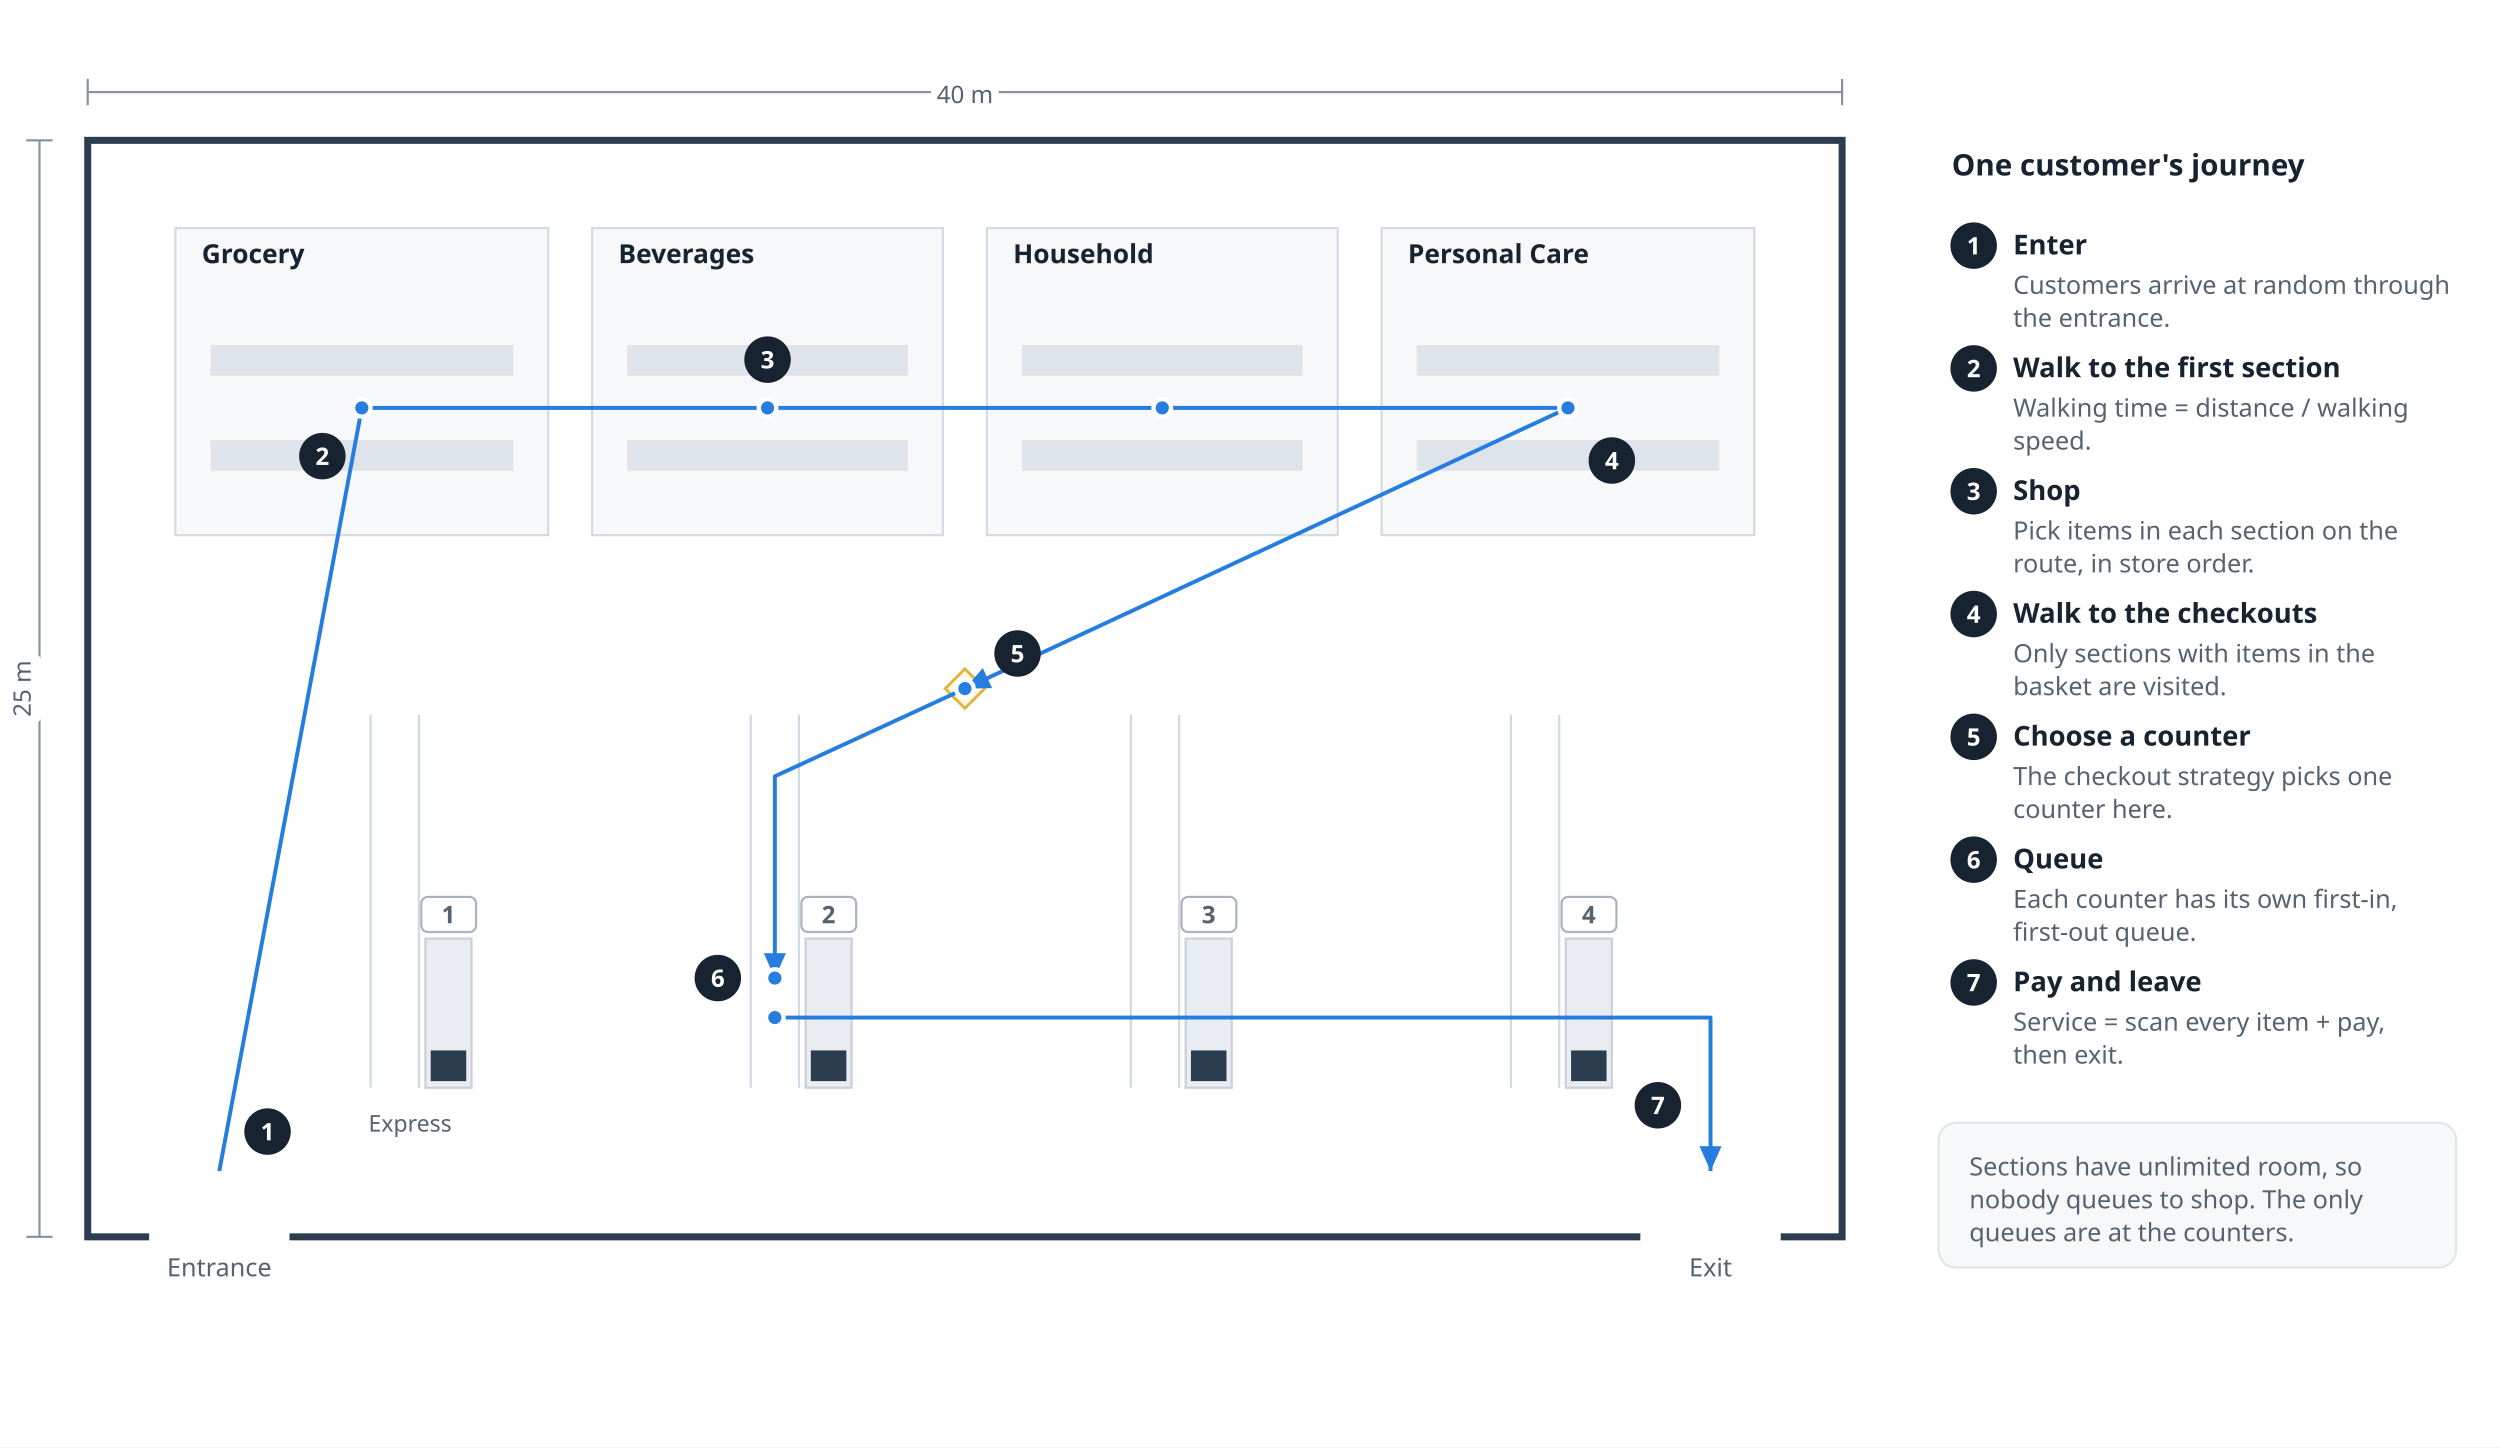
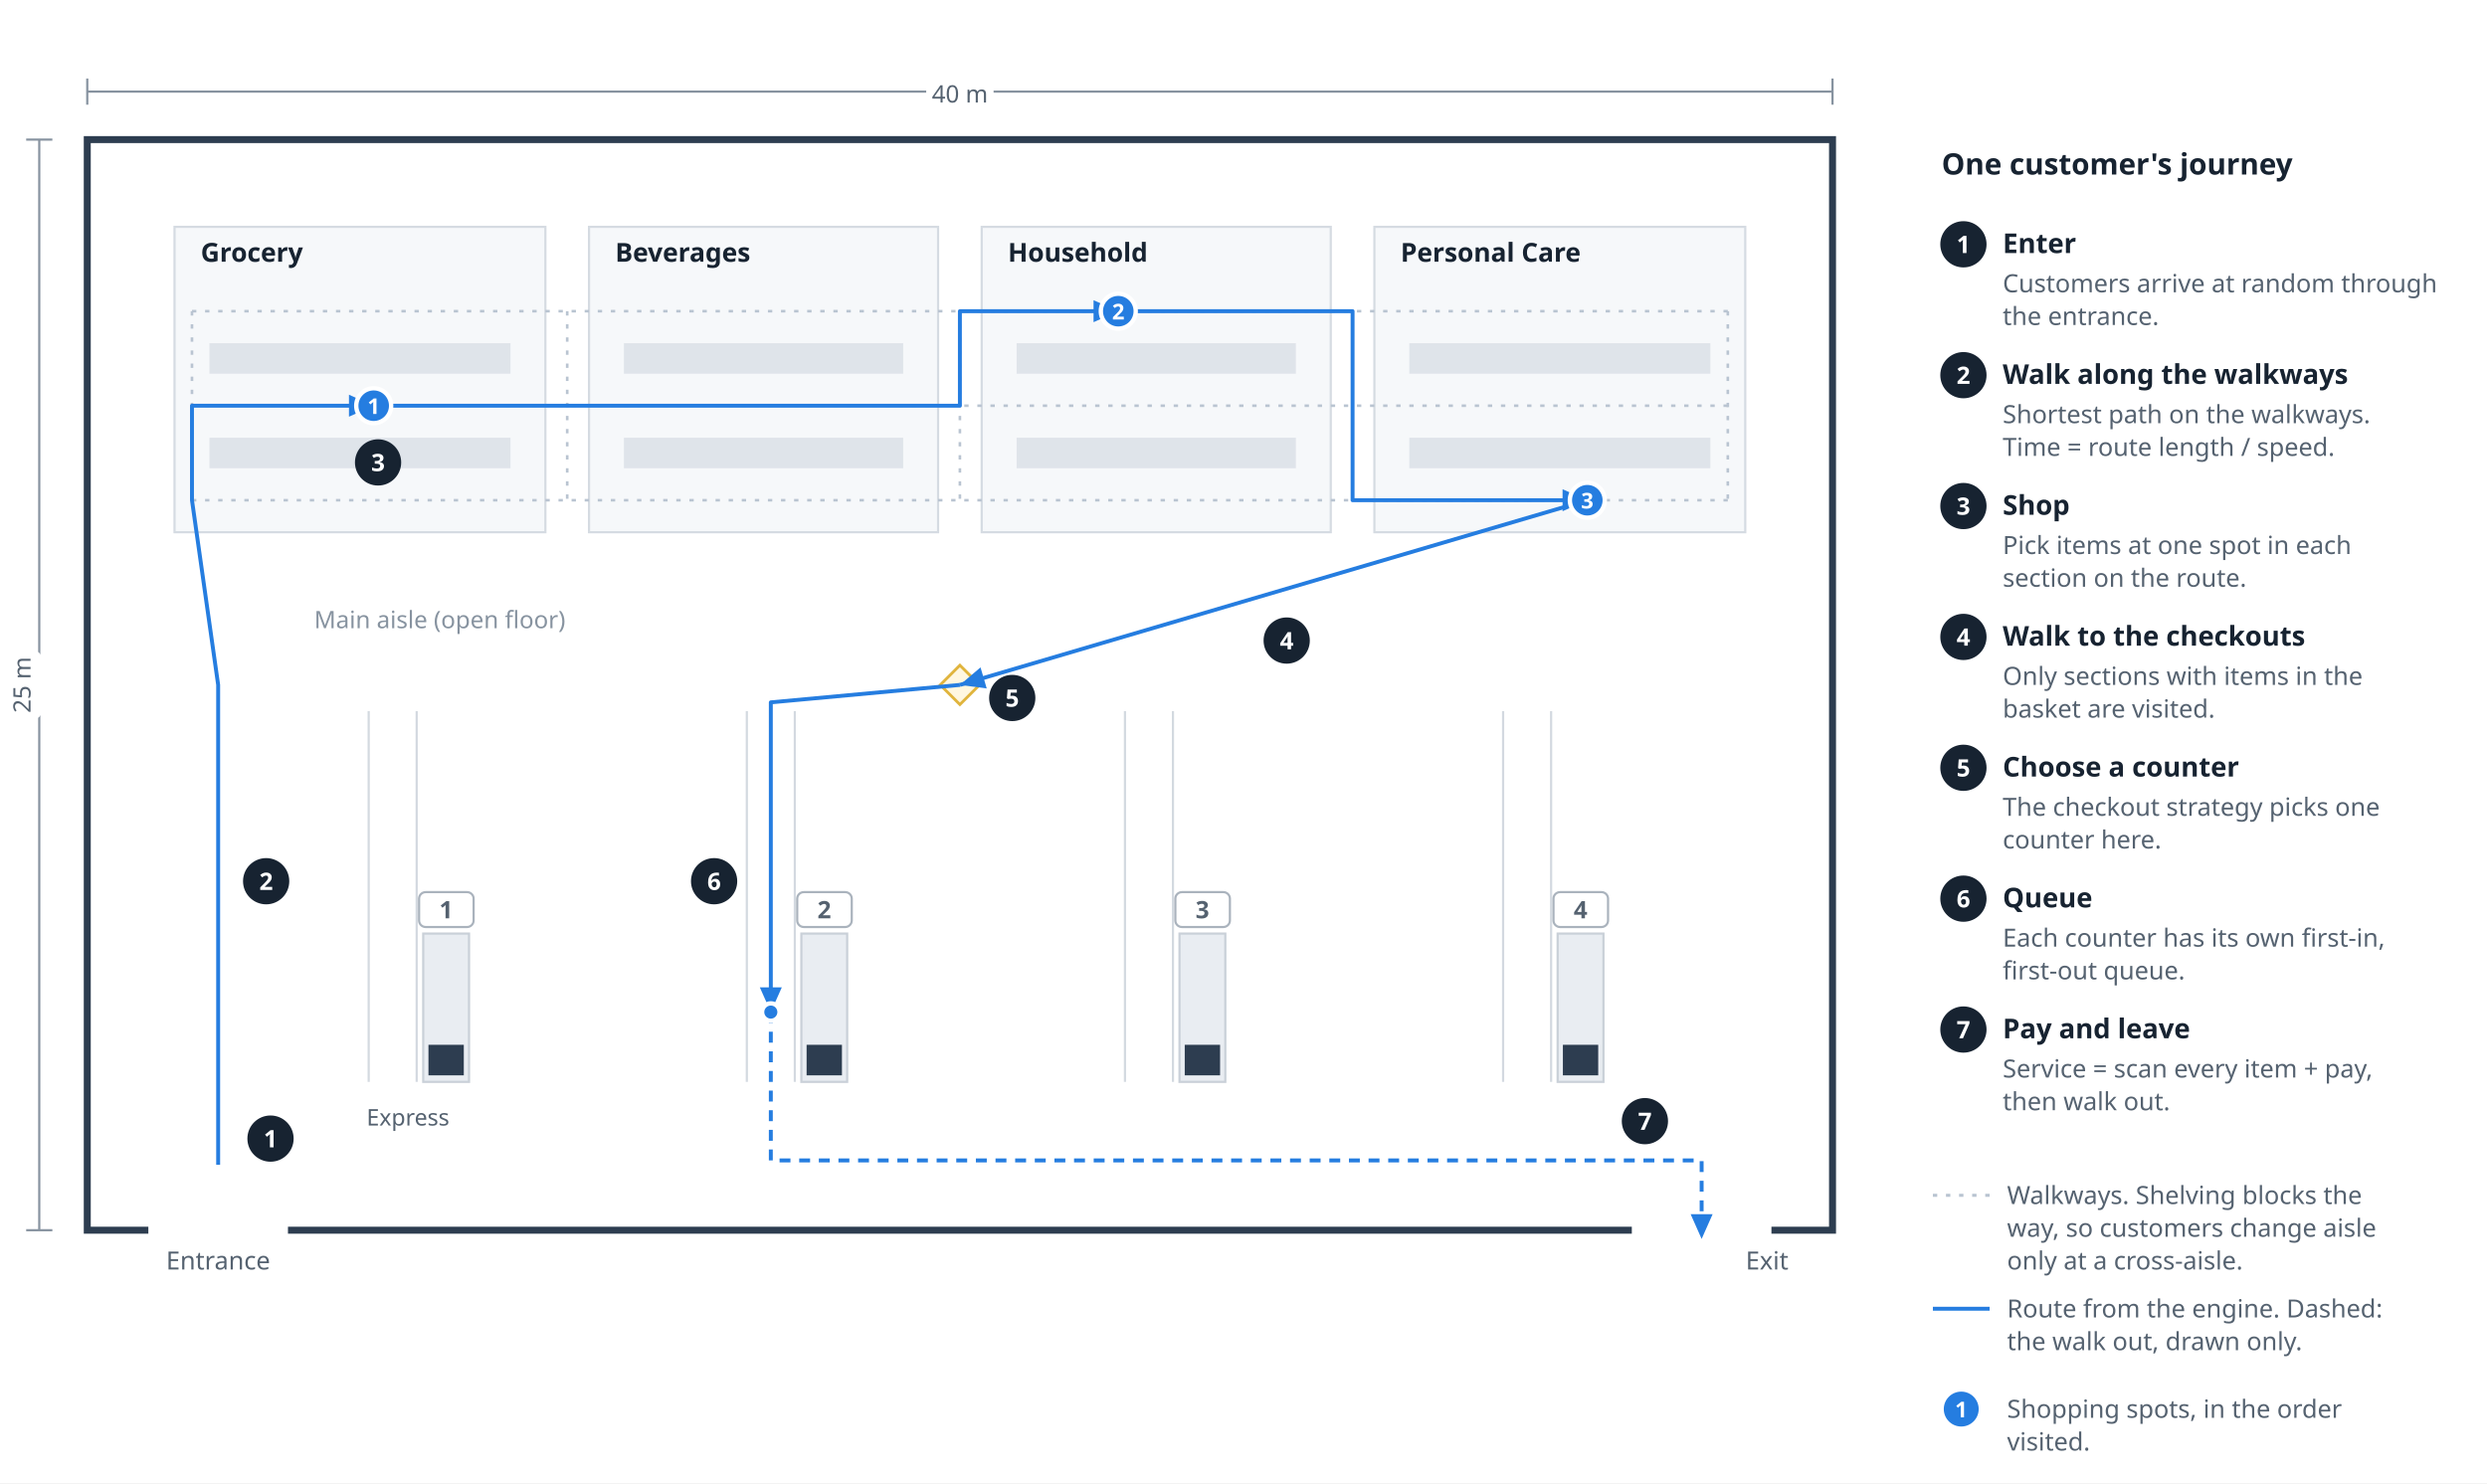
- <svg xmlns="http://www.w3.org/2000/svg" viewBox="0 0 1140 660" width="1140" height="660" role="img" aria-labelledby="store-layout-and-customer-route-t store-layout-and-customer-route-d" font-family="&quot;IBM Plex Sans&quot;, &quot;Segoe UI&quot;, system-ui, -apple-system, sans-serif">
+ <svg xmlns="http://www.w3.org/2000/svg" viewBox="0 0 1140 680" width="1140" height="680" role="img" aria-labelledby="store-layout-and-customer-route-t store-layout-and-customer-route-d" font-family="&quot;IBM Plex Sans&quot;, &quot;Segoe UI&quot;, system-ui, -apple-system, sans-serif">
  <defs>
    <marker id="arrow" viewBox="0 0 10 10" refX="9" refY="5" markerWidth="7" markerHeight="7" orient="auto-start-reverse">
      <path d="M0,1 L9,5 L0,9 z" fill="#5d6b7a" />
    </marker>
    <marker id="arrow-strong" viewBox="0 0 10 10" refX="9" refY="5" markerWidth="7" markerHeight="7" orient="auto-start-reverse">
      <path d="M0,1 L9,5 L0,9 z" fill="#172331" />
    </marker>
    <marker id="arrow-accent" viewBox="0 0 10 10" refX="9" refY="5" markerWidth="7" markerHeight="7" orient="auto-start-reverse">
      <path d="M0,1 L9,5 L0,9 z" fill="#257de0" />
    </marker>
  </defs>
-   <rect x="0" y="0" width="1140" height="660" fill="#ffffff" />
+   <rect x="0" y="0" width="1140" height="680" fill="#ffffff" />
  <line x1="40" x2="840" y1="42" y2="42" stroke="#8793a0" />
  <line x1="40" x2="40" y1="36" y2="48" stroke="#8793a0" />
  <line x1="840" x2="840" y1="36" y2="48" stroke="#8793a0" />
  <g>
    <rect x="424.56" y="36" width="30.88" height="16" rx="3" fill="#ffffff" />
    <text x="440" y="47" font-size="11" fill="#556270" text-anchor="middle" font-weight="400">40 m</text>
  </g>
  <line x1="18" x2="18" y1="64" y2="564" stroke="#8793a0" />
  <line x1="12" x2="24" y1="64" y2="64" stroke="#8793a0" />
  <line x1="12" x2="24" y1="564" y2="564" stroke="#8793a0" />
  <g transform="translate(13,314) rotate(-90)">
    <g>
      <rect x="-15.44" y="-10" width="30.88" height="16" rx="3" fill="#ffffff" />
      <text x="0" y="1" font-size="11" fill="#556270" text-anchor="middle" font-weight="400">25 m</text>
    </g>
  </g>
  <rect x="40" y="64" width="800" height="500" fill="#ffffff" />
  <g>
    <rect x="80" y="104" width="170" height="140" fill="#f6f8fa" stroke="#d5dbe2" />
    <rect x="96" y="157.333" width="138" height="14" fill="#dfe4ea" />
    <rect x="96" y="200.667" width="138" height="14" fill="#dfe4ea" />
    <text x="92" y="120" font-size="12" font-weight="600" fill="#172331" text-anchor="start">Grocery</text>
  </g>
  <g>
    <rect x="270" y="104" width="160" height="140" fill="#f6f8fa" stroke="#d5dbe2" />
    <rect x="286" y="157.333" width="128" height="14" fill="#dfe4ea" />
    <rect x="286" y="200.667" width="128" height="14" fill="#dfe4ea" />
    <text x="282" y="120" font-size="12" font-weight="600" fill="#172331" text-anchor="start">Beverages</text>
  </g>
  <g>
    <rect x="450" y="104" width="160" height="140" fill="#f6f8fa" stroke="#d5dbe2" />
    <rect x="466" y="157.333" width="128" height="14" fill="#dfe4ea" />
    <rect x="466" y="200.667" width="128" height="14" fill="#dfe4ea" />
    <text x="462" y="120" font-size="12" font-weight="600" fill="#172331" text-anchor="start">Household</text>
  </g>
  <g>
    <rect x="630" y="104" width="170" height="140" fill="#f6f8fa" stroke="#d5dbe2" />
    <rect x="646" y="157.333" width="138" height="14" fill="#dfe4ea" />
    <rect x="646" y="200.667" width="138" height="14" fill="#dfe4ea" />
    <text x="642" y="120" font-size="12" font-weight="600" fill="#172331" text-anchor="start">Personal Care</text>
  </g>
+   <g stroke="#b9c4d1" stroke-width="1.2" stroke-dasharray="2 4" fill="none">
+     <line x1="88" x2="792" y1="142.667" y2="142.667" />
+     <line x1="88" x2="792" y1="186" y2="186" />
+     <line x1="88" x2="792" y1="229.333" y2="229.333" />
+     <line x1="88" x2="88" y1="142.667" y2="229.333" />
+     <line x1="260" x2="260" y1="142.667" y2="229.333" />
+     <line x1="440" x2="440" y1="142.667" y2="229.333" />
+     <line x1="620" x2="620" y1="142.667" y2="229.333" />
+     <line x1="792" x2="792" y1="142.667" y2="229.333" />
+     <line x1="100" x2="100" y1="534" y2="314" />
+   </g>
+   <text x="144" y="288" font-size="11" font-weight="400" fill="#8793a0" text-anchor="start">Main aisle (open floor)</text>
  <g>
    <line x1="169" x2="169" y1="326" y2="496" stroke="#d3d9e0" />
    <line x1="191" x2="191" y1="326" y2="496" stroke="#d3d9e0" />
    <rect x="194" y="428" width="21" height="68" fill="#e9edf2" stroke="#c9d0d8" />
    <rect x="196.4" y="479" width="16.2" height="14" fill="#2d3d50" />
    <rect x="192.1" y="409" width="25" height="16" rx="3" fill="#ffffff" stroke="#aab3bd" />
    <text x="204.5" y="421" font-size="11" font-weight="600" fill="#556270" text-anchor="middle">1</text>
    <text x="187" y="516" font-size="10.5" font-weight="400" fill="#556270" text-anchor="middle">Express</text>
  </g>
  <g>
    <line x1="342.333" x2="342.333" y1="326" y2="496" stroke="#d3d9e0" />
    <line x1="364.333" x2="364.333" y1="326" y2="496" stroke="#d3d9e0" />
    <rect x="367.333" y="428" width="21" height="68" fill="#e9edf2" stroke="#c9d0d8" />
    <rect x="369.733" y="479" width="16.2" height="14" fill="#2d3d50" />
    <rect x="365.433" y="409" width="25" height="16" rx="3" fill="#ffffff" stroke="#aab3bd" />
    <text x="377.833" y="421" font-size="11" font-weight="600" fill="#556270" text-anchor="middle">2</text>
  </g>
  <g>
    <line x1="515.667" x2="515.667" y1="326" y2="496" stroke="#d3d9e0" />
    <line x1="537.667" x2="537.667" y1="326" y2="496" stroke="#d3d9e0" />
    <rect x="540.667" y="428" width="21" height="68" fill="#e9edf2" stroke="#c9d0d8" />
    <rect x="543.067" y="479" width="16.2" height="14" fill="#2d3d50" />
    <rect x="538.767" y="409" width="25" height="16" rx="3" fill="#ffffff" stroke="#aab3bd" />
    <text x="551.167" y="421" font-size="11" font-weight="600" fill="#556270" text-anchor="middle">3</text>
  </g>
  <g>
    <line x1="689" x2="689" y1="326" y2="496" stroke="#d3d9e0" />
    <line x1="711" x2="711" y1="326" y2="496" stroke="#d3d9e0" />
    <rect x="714" y="428" width="21" height="68" fill="#e9edf2" stroke="#c9d0d8" />
    <rect x="716.4" y="479" width="16.2" height="14" fill="#2d3d50" />
    <rect x="712.1" y="409" width="25" height="16" rx="3" fill="#ffffff" stroke="#aab3bd" />
    <text x="724.5" y="421" font-size="11" font-weight="600" fill="#556270" text-anchor="middle">4</text>
  </g>
  <path d="M68,564H40V64H840V564H812M748,564H132" fill="none" stroke="#2d3d50" stroke-width="3.2" />
  <text x="100" y="582" font-size="11.5" font-weight="400" fill="#556270" text-anchor="middle">Entrance</text>
-   <text x="780" y="582" font-size="11.5" font-weight="400" fill="#556270" text-anchor="middle">Exit</text>
+   <text x="810" y="582" font-size="11.5" font-weight="400" fill="#556270" text-anchor="middle">Exit</text>
  <path d="M440,305l9,9l-9,9l-9,-9z" fill="#fff7e0" stroke="#e0b43c" stroke-width="1.3" />
  <g>
-     <path d="M100,534 L165,186 L350,186 L530,186 L715,186 L440,314" fill="none" stroke="#257de0" stroke-width="1.8" marker-end="url(#arrow-accent)" stroke-linejoin="round" />
-   </g>
-   <g>
-     <path d="M440,314 L353.333,354 L353.333,446" fill="none" stroke="#257de0" stroke-width="1.8" marker-end="url(#arrow-accent)" stroke-linejoin="round" />
-   </g>
-   <g>
-     <path d="M353.333,464 L780,464 L780,534" fill="none" stroke="#257de0" stroke-width="1.8" marker-end="url(#arrow-accent)" stroke-linejoin="round" />
-   </g>
-   <circle cx="165" cy="186" r="4" fill="#257de0" stroke="#ffffff" stroke-width="2" />
-   <circle cx="350" cy="186" r="4" fill="#257de0" stroke="#ffffff" stroke-width="2" />
-   <circle cx="530" cy="186" r="4" fill="#257de0" stroke="#ffffff" stroke-width="2" />
-   <circle cx="715" cy="186" r="4" fill="#257de0" stroke="#ffffff" stroke-width="2" />
-   <circle cx="440" cy="314" r="4" fill="#257de0" stroke="#ffffff" stroke-width="2" />
-   <circle cx="353.333" cy="446" r="4" fill="#257de0" stroke="#ffffff" stroke-width="2" />
+     <path d="M100,534 L100,314 L88,229.333 L88,186 L171.3,186" fill="none" stroke="#257de0" stroke-width="1.8" marker-end="url(#arrow-accent)" stroke-linejoin="round" />
+   </g>
+   <g>
+     <path d="M171.3,186 L440,186 L440,142.667 L512.6,142.667" fill="none" stroke="#257de0" stroke-width="1.8" marker-end="url(#arrow-accent)" stroke-linejoin="round" />
+   </g>
+   <g>
+     <path d="M512.6,142.667 L620,142.667 L620,229.333 L727.6,229.333" fill="none" stroke="#257de0" stroke-width="1.8" marker-end="url(#arrow-accent)" stroke-linejoin="round" />
+   </g>
+   <g>
+     <path d="M727.6,229.333 L440,314" fill="none" stroke="#257de0" stroke-width="1.8" marker-end="url(#arrow-accent)" stroke-linejoin="round" />
+   </g>
+   <g>
+     <path d="M440,314 L353.333,322 L353.333,464" fill="none" stroke="#257de0" stroke-width="1.8" marker-end="url(#arrow-accent)" stroke-linejoin="round" />
+   </g>
+   <g>
+     <path d="M353.333,464 L353.333,532 L780,532 L780,568" fill="none" stroke="#257de0" stroke-width="1.8" stroke-dasharray="5 4" marker-end="url(#arrow-accent)" stroke-linejoin="round" />
+   </g>
+   <g>
+     <circle cx="171.3" cy="186" r="8" fill="#257de0" stroke="#ffffff" stroke-width="2" />
+     <text x="171.3" y="189.8" font-size="10" font-weight="600" fill="#ffffff" text-anchor="middle">1</text>
+   </g>
+   <g>
+     <circle cx="512.6" cy="142.667" r="8" fill="#257de0" stroke="#ffffff" stroke-width="2" />
+     <text x="512.6" y="146.467" font-size="10" font-weight="600" fill="#ffffff" text-anchor="middle">2</text>
+   </g>
+   <g>
+     <circle cx="727.6" cy="229.333" r="8" fill="#257de0" stroke="#ffffff" stroke-width="2" />
+     <text x="727.6" y="233.133" font-size="10" font-weight="600" fill="#ffffff" text-anchor="middle">3</text>
+   </g>
  <circle cx="353.333" cy="464" r="4" fill="#257de0" stroke="#ffffff" stroke-width="2" />
  <g>
-     <circle cx="122" cy="516" r="10" fill="#172331" stroke="#172331" stroke-width="1.2" />
-     <text x="122" y="520" font-size="11" font-weight="600" fill="#ffffff" text-anchor="middle">1</text>
-   </g>
-   <g>
-     <circle cx="147" cy="208" r="10" fill="#172331" stroke="#172331" stroke-width="1.2" />
-     <text x="147" y="212" font-size="11" font-weight="600" fill="#ffffff" text-anchor="middle">2</text>
-   </g>
-   <g>
-     <circle cx="350" cy="164" r="10" fill="#172331" stroke="#172331" stroke-width="1.2" />
-     <text x="350" y="168" font-size="11" font-weight="600" fill="#ffffff" text-anchor="middle">3</text>
-   </g>
-   <g>
-     <circle cx="735" cy="210" r="10" fill="#172331" stroke="#172331" stroke-width="1.2" />
-     <text x="735" y="214" font-size="11" font-weight="600" fill="#ffffff" text-anchor="middle">4</text>
-   </g>
-   <g>
-     <circle cx="464" cy="298" r="10" fill="#172331" stroke="#172331" stroke-width="1.2" />
-     <text x="464" y="302" font-size="11" font-weight="600" fill="#ffffff" text-anchor="middle">5</text>
-   </g>
-   <g>
-     <circle cx="327.333" cy="446" r="10" fill="#172331" stroke="#172331" stroke-width="1.2" />
-     <text x="327.333" y="450" font-size="11" font-weight="600" fill="#ffffff" text-anchor="middle">6</text>
-   </g>
-   <g>
-     <circle cx="756" cy="504" r="10" fill="#172331" stroke="#172331" stroke-width="1.2" />
-     <text x="756" y="508" font-size="11" font-weight="600" fill="#ffffff" text-anchor="middle">7</text>
+     <circle cx="124" cy="522" r="10" fill="#172331" stroke="#172331" stroke-width="1.2" />
+     <text x="124" y="526" font-size="11" font-weight="600" fill="#ffffff" text-anchor="middle">1</text>
+   </g>
+   <g>
+     <circle cx="122" cy="404" r="10" fill="#172331" stroke="#172331" stroke-width="1.2" />
+     <text x="122" y="408" font-size="11" font-weight="600" fill="#ffffff" text-anchor="middle">2</text>
+   </g>
+   <g>
+     <circle cx="173.3" cy="212" r="10" fill="#172331" stroke="#172331" stroke-width="1.2" />
+     <text x="173.3" y="216" font-size="11" font-weight="600" fill="#ffffff" text-anchor="middle">3</text>
+   </g>
+   <g>
+     <circle cx="589.8" cy="293.667" r="10" fill="#172331" stroke="#172331" stroke-width="1.2" />
+     <text x="589.8" y="297.667" font-size="11" font-weight="600" fill="#ffffff" text-anchor="middle">4</text>
+   </g>
+   <g>
+     <circle cx="464" cy="320" r="10" fill="#172331" stroke="#172331" stroke-width="1.2" />
+     <text x="464" y="324" font-size="11" font-weight="600" fill="#ffffff" text-anchor="middle">5</text>
+   </g>
+   <g>
+     <circle cx="327.333" cy="404" r="10" fill="#172331" stroke="#172331" stroke-width="1.2" />
+     <text x="327.333" y="408" font-size="11" font-weight="600" fill="#ffffff" text-anchor="middle">6</text>
+   </g>
+   <g>
+     <circle cx="754" cy="514" r="10" fill="#172331" stroke="#172331" stroke-width="1.2" />
+     <text x="754" y="518" font-size="11" font-weight="600" fill="#ffffff" text-anchor="middle">7</text>
  </g>
  <text x="890" y="80" font-size="13.5" font-weight="600" fill="#172331" text-anchor="start">One customer's journey</text>
  <g>
    <g>
      <circle cx="900" cy="112" r="10" fill="#172331" stroke="#172331" stroke-width="1.2" />
      <text x="900" y="116" font-size="11" font-weight="600" fill="#ffffff" text-anchor="middle">1</text>
    </g>
    <text x="918" y="116" font-size="12.5" font-weight="600" fill="#172331" text-anchor="start">Enter</text>
    <text x="918" y="134" font-size="11.5" fill="#556270" font-weight="400" text-anchor="start">
      <tspan x="918" dy="0">Customers arrive at random through</tspan>
      <tspan x="918" dy="15">the entrance.</tspan>
    </text>
  </g>
  <g>
    <g>
-       <circle cx="900" cy="168" r="10" fill="#172331" stroke="#172331" stroke-width="1.2" />
-       <text x="900" y="172" font-size="11" font-weight="600" fill="#ffffff" text-anchor="middle">2</text>
-     </g>
-     <text x="918" y="172" font-size="12.5" font-weight="600" fill="#172331" text-anchor="start">Walk to the first section</text>
-     <text x="918" y="190" font-size="11.5" fill="#556270" font-weight="400" text-anchor="start">
-       <tspan x="918" dy="0">Walking time = distance / walking</tspan>
-       <tspan x="918" dy="15">speed.</tspan>
-     </text>
-   </g>
-   <g>
-     <g>
-       <circle cx="900" cy="224" r="10" fill="#172331" stroke="#172331" stroke-width="1.2" />
-       <text x="900" y="228" font-size="11" font-weight="600" fill="#ffffff" text-anchor="middle">3</text>
-     </g>
-     <text x="918" y="228" font-size="12.5" font-weight="600" fill="#172331" text-anchor="start">Shop</text>
-     <text x="918" y="246" font-size="11.5" fill="#556270" font-weight="400" text-anchor="start">
-       <tspan x="918" dy="0">Pick items in each section on the</tspan>
-       <tspan x="918" dy="15">route, in store order.</tspan>
-     </text>
-   </g>
-   <g>
-     <g>
-       <circle cx="900" cy="280" r="10" fill="#172331" stroke="#172331" stroke-width="1.2" />
-       <text x="900" y="284" font-size="11" font-weight="600" fill="#ffffff" text-anchor="middle">4</text>
-     </g>
-     <text x="918" y="284" font-size="12.5" font-weight="600" fill="#172331" text-anchor="start">Walk to the checkouts</text>
-     <text x="918" y="302" font-size="11.5" fill="#556270" font-weight="400" text-anchor="start">
+       <circle cx="900" cy="172" r="10" fill="#172331" stroke="#172331" stroke-width="1.2" />
+       <text x="900" y="176" font-size="11" font-weight="600" fill="#ffffff" text-anchor="middle">2</text>
+     </g>
+     <text x="918" y="176" font-size="12.5" font-weight="600" fill="#172331" text-anchor="start">Walk along the walkways</text>
+     <text x="918" y="194" font-size="11.5" fill="#556270" font-weight="400" text-anchor="start">
+       <tspan x="918" dy="0">Shortest path on the walkways.</tspan>
+       <tspan x="918" dy="15">Time = route length / speed.</tspan>
+     </text>
+   </g>
+   <g>
+     <g>
+       <circle cx="900" cy="232" r="10" fill="#172331" stroke="#172331" stroke-width="1.2" />
+       <text x="900" y="236" font-size="11" font-weight="600" fill="#ffffff" text-anchor="middle">3</text>
+     </g>
+     <text x="918" y="236" font-size="12.5" font-weight="600" fill="#172331" text-anchor="start">Shop</text>
+     <text x="918" y="254" font-size="11.5" fill="#556270" font-weight="400" text-anchor="start">
+       <tspan x="918" dy="0">Pick items at one spot in each</tspan>
+       <tspan x="918" dy="15">section on the route.</tspan>
+     </text>
+   </g>
+   <g>
+     <g>
+       <circle cx="900" cy="292" r="10" fill="#172331" stroke="#172331" stroke-width="1.2" />
+       <text x="900" y="296" font-size="11" font-weight="600" fill="#ffffff" text-anchor="middle">4</text>
+     </g>
+     <text x="918" y="296" font-size="12.5" font-weight="600" fill="#172331" text-anchor="start">Walk to the checkouts</text>
+     <text x="918" y="314" font-size="11.5" fill="#556270" font-weight="400" text-anchor="start">
      <tspan x="918" dy="0">Only sections with items in the</tspan>
      <tspan x="918" dy="15">basket are visited.</tspan>
    </text>
  </g>
  <g>
    <g>
-       <circle cx="900" cy="336" r="10" fill="#172331" stroke="#172331" stroke-width="1.2" />
-       <text x="900" y="340" font-size="11" font-weight="600" fill="#ffffff" text-anchor="middle">5</text>
-     </g>
-     <text x="918" y="340" font-size="12.5" font-weight="600" fill="#172331" text-anchor="start">Choose a counter</text>
-     <text x="918" y="358" font-size="11.5" fill="#556270" font-weight="400" text-anchor="start">
+       <circle cx="900" cy="352" r="10" fill="#172331" stroke="#172331" stroke-width="1.2" />
+       <text x="900" y="356" font-size="11" font-weight="600" fill="#ffffff" text-anchor="middle">5</text>
+     </g>
+     <text x="918" y="356" font-size="12.5" font-weight="600" fill="#172331" text-anchor="start">Choose a counter</text>
+     <text x="918" y="374" font-size="11.5" fill="#556270" font-weight="400" text-anchor="start">
      <tspan x="918" dy="0">The checkout strategy picks one</tspan>
      <tspan x="918" dy="15">counter here.</tspan>
    </text>
  </g>
  <g>
    <g>
-       <circle cx="900" cy="392" r="10" fill="#172331" stroke="#172331" stroke-width="1.2" />
-       <text x="900" y="396" font-size="11" font-weight="600" fill="#ffffff" text-anchor="middle">6</text>
-     </g>
-     <text x="918" y="396" font-size="12.5" font-weight="600" fill="#172331" text-anchor="start">Queue</text>
-     <text x="918" y="414" font-size="11.5" fill="#556270" font-weight="400" text-anchor="start">
+       <circle cx="900" cy="412" r="10" fill="#172331" stroke="#172331" stroke-width="1.2" />
+       <text x="900" y="416" font-size="11" font-weight="600" fill="#ffffff" text-anchor="middle">6</text>
+     </g>
+     <text x="918" y="416" font-size="12.5" font-weight="600" fill="#172331" text-anchor="start">Queue</text>
+     <text x="918" y="434" font-size="11.5" fill="#556270" font-weight="400" text-anchor="start">
      <tspan x="918" dy="0">Each counter has its own first-in,</tspan>
      <tspan x="918" dy="15">first-out queue.</tspan>
    </text>
  </g>
  <g>
    <g>
-       <circle cx="900" cy="448" r="10" fill="#172331" stroke="#172331" stroke-width="1.2" />
-       <text x="900" y="452" font-size="11" font-weight="600" fill="#ffffff" text-anchor="middle">7</text>
-     </g>
-     <text x="918" y="452" font-size="12.5" font-weight="600" fill="#172331" text-anchor="start">Pay and leave</text>
-     <text x="918" y="470" font-size="11.5" fill="#556270" font-weight="400" text-anchor="start">
+       <circle cx="900" cy="472" r="10" fill="#172331" stroke="#172331" stroke-width="1.2" />
+       <text x="900" y="476" font-size="11" font-weight="600" fill="#ffffff" text-anchor="middle">7</text>
+     </g>
+     <text x="918" y="476" font-size="12.5" font-weight="600" fill="#172331" text-anchor="start">Pay and leave</text>
+     <text x="918" y="494" font-size="11.5" fill="#556270" font-weight="400" text-anchor="start">
      <tspan x="918" dy="0">Service = scan every item + pay,</tspan>
-       <tspan x="918" dy="15">then exit.</tspan>
-     </text>
-   </g>
-   <rect x="884" y="512" width="236" height="66" rx="8" fill="#f6f8fa" stroke="#e2e6eb" />
-   <text x="898" y="536" font-size="11.5" fill="#556270" font-weight="400" text-anchor="start">
-     <tspan x="898" dy="0">Sections have unlimited room, so</tspan>
-     <tspan x="898" dy="15">nobody queues to shop. The only</tspan>
-     <tspan x="898" dy="15">queues are at the counters.</tspan>
-   </text>
+       <tspan x="918" dy="15">then walk out.</tspan>
+     </text>
+   </g>
+   <g>
+     <line x1="886" x2="912" y1="548" y2="548" stroke="#b9c4d1" stroke-width="1.4" stroke-dasharray="2 4" />
+     <text x="920" y="552" font-size="11.5" fill="#556270" font-weight="400" text-anchor="start">
+       <tspan x="920" dy="0">Walkways. Shelving blocks the</tspan>
+       <tspan x="920" dy="15">way, so customers change aisle</tspan>
+       <tspan x="920" dy="15">only at a cross-aisle.</tspan>
+     </text>
+     <line x1="886" x2="912" y1="600" y2="600" stroke="#257de0" stroke-width="1.8" />
+     <text x="920" y="604" font-size="11.5" fill="#556270" font-weight="400" text-anchor="start">
+       <tspan x="920" dy="0">Route from the engine. Dashed:</tspan>
+       <tspan x="920" dy="15">the walk out, drawn only.</tspan>
+     </text>
+     <circle cx="899" cy="646" r="8" fill="#257de0" />
+     <text x="899" y="649.8" font-size="10" font-weight="600" fill="#ffffff" text-anchor="middle">1</text>
+     <text x="920" y="650" font-size="11.5" fill="#556270" font-weight="400" text-anchor="start">
+       <tspan x="920" dy="0">Shopping spots, in the order</tspan>
+       <tspan x="920" dy="15">visited.</tspan>
+     </text>
+   </g>
</svg>
